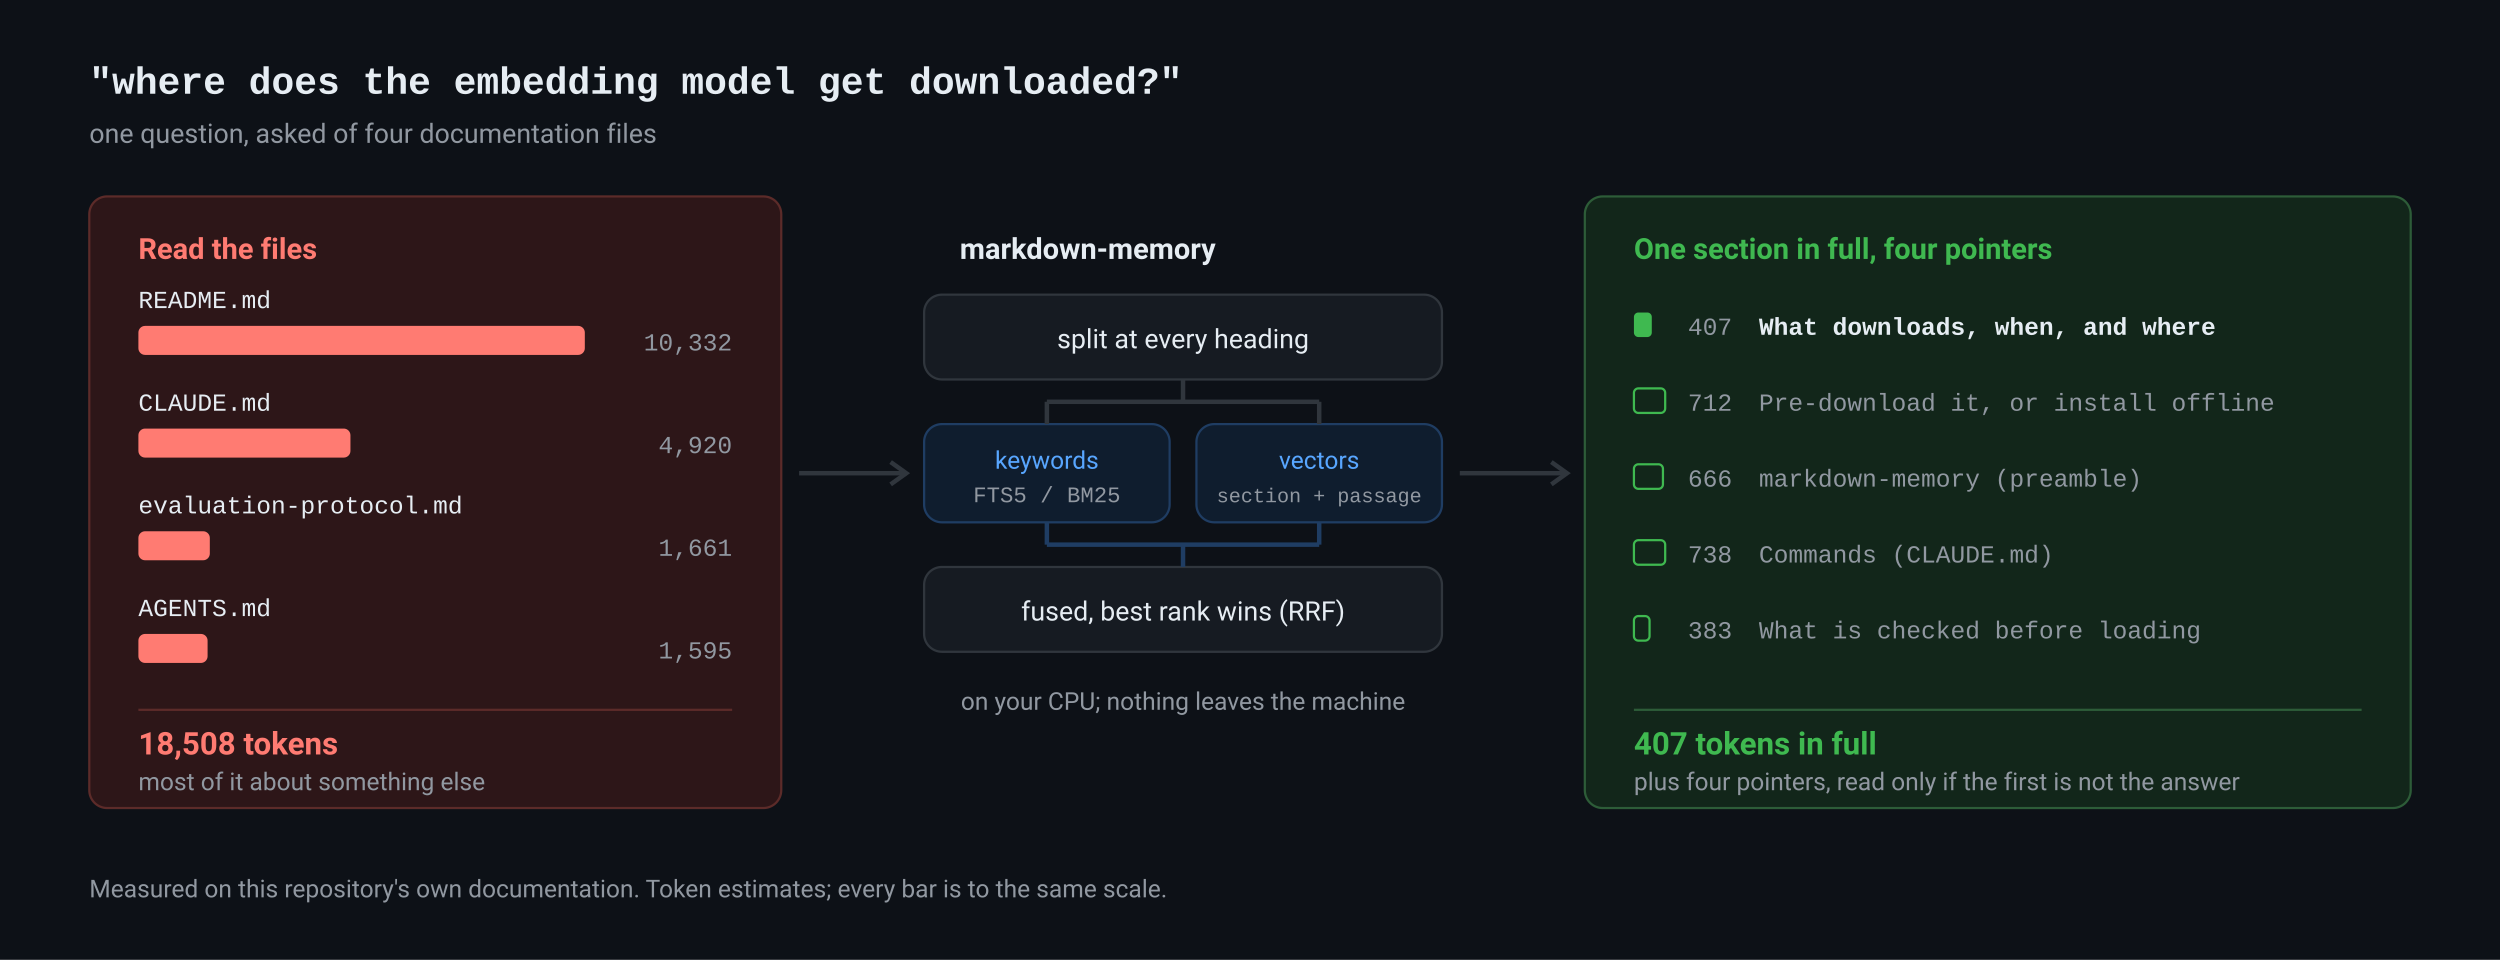
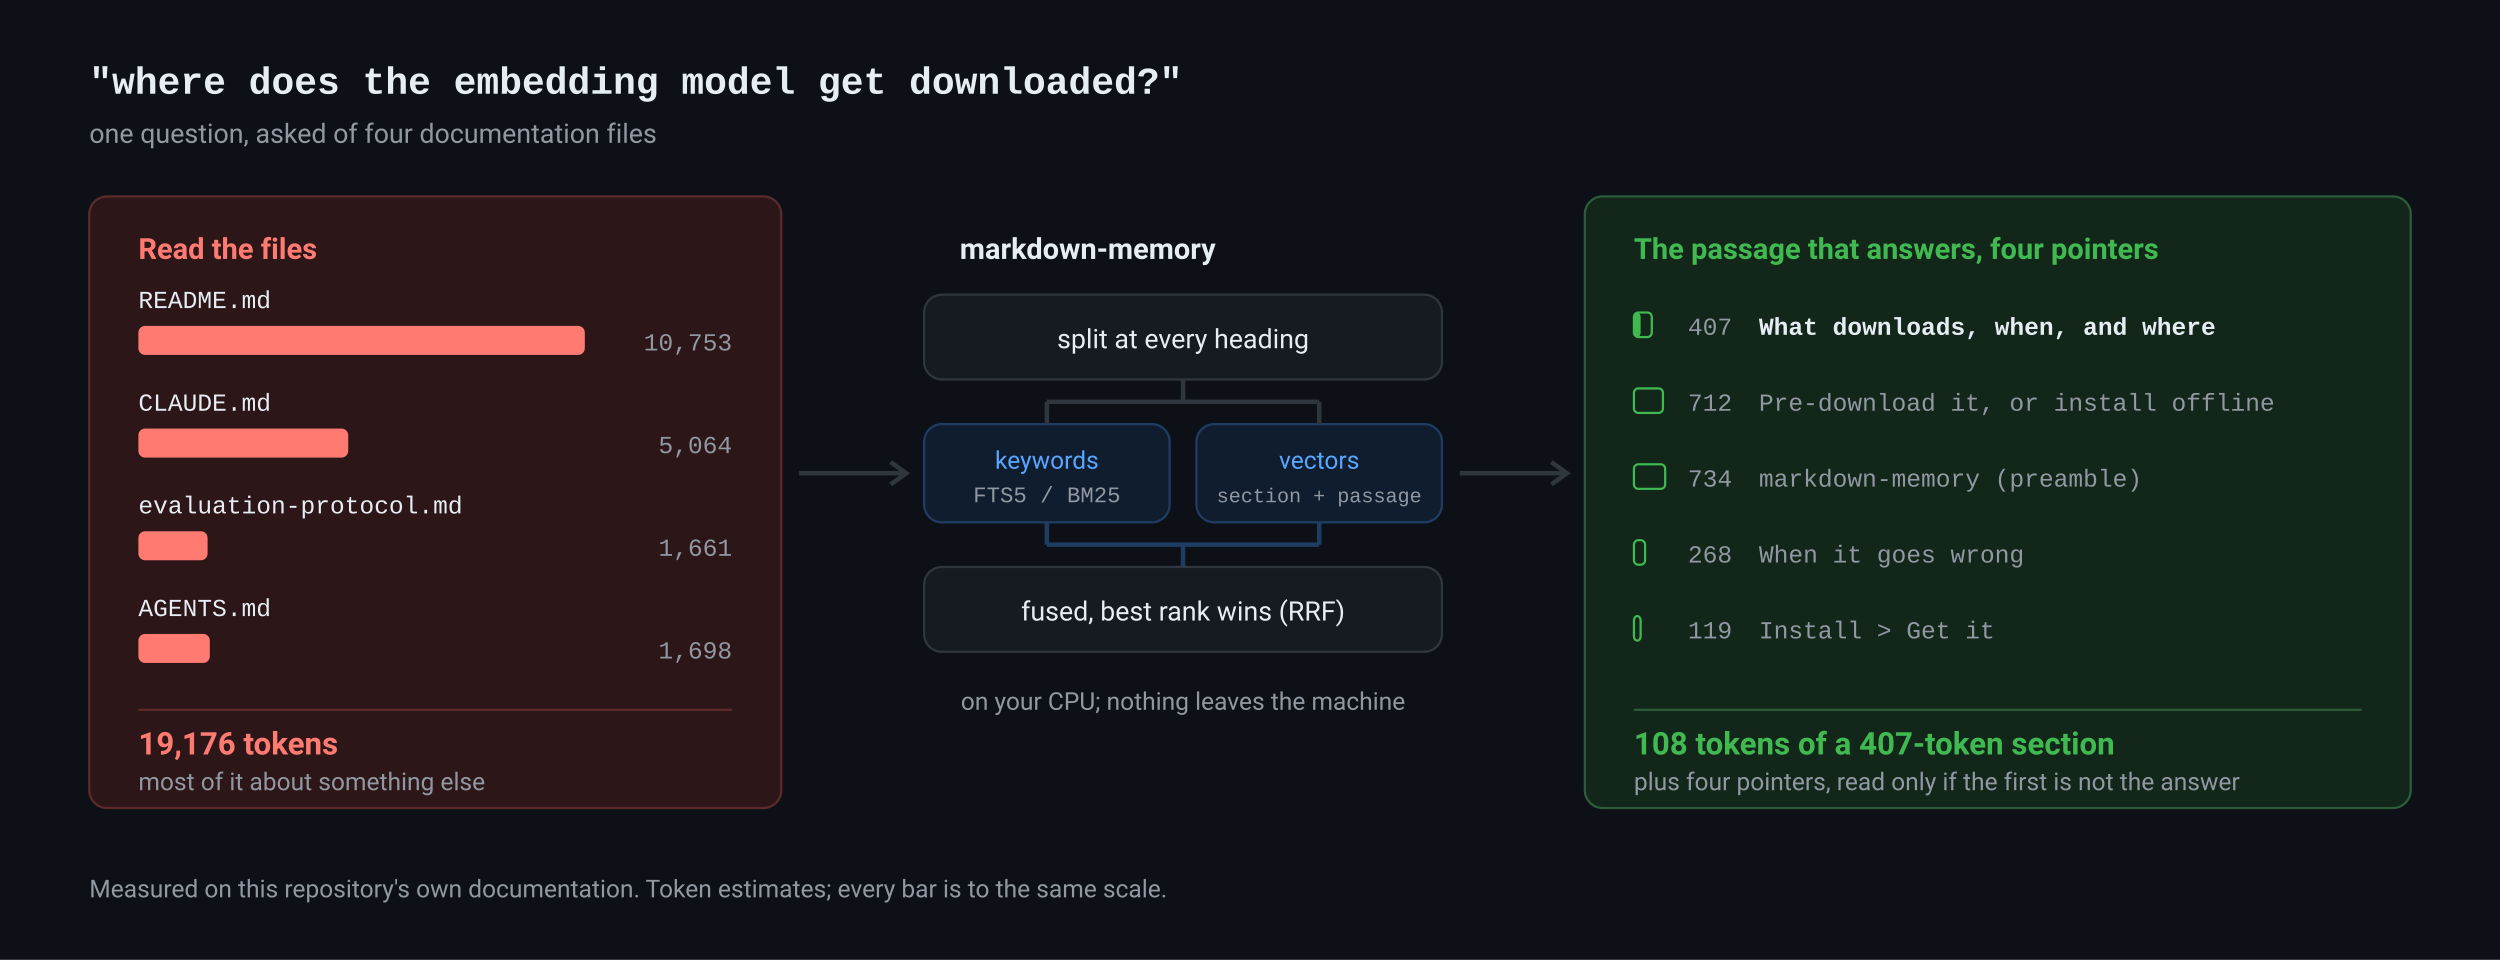
- <svg xmlns="http://www.w3.org/2000/svg" viewBox="0 0 1120 430" width="1120" height="430" role="img" aria-label="One question: reading four whole files costs 18,508 tokens; markdown-memory returns the section that answers in full, 407 tokens, with four pointers to the rest.">
+ <svg xmlns="http://www.w3.org/2000/svg" viewBox="0 0 1120 430" width="1120" height="430" role="img" aria-label="One question: reading four whole files costs 19,176 tokens; markdown-memory returns the passage that answers, 108 tokens of a 407-token section, with four pointers to the rest.">
  <rect width="1120" height="430" fill="#0d1117" />
  <text x="40" y="42" font-family="ui-monospace,SFMono-Regular,Menlo,Consolas,'Liberation Mono',monospace" font-size="17" font-weight="600" fill="#e6edf3" text-anchor="start">"where does the embedding model get downloaded?"</text>
  <text x="40" y="64" font-family="ui-sans-serif,-apple-system,BlinkMacSystemFont,'Segoe UI',Roboto,'Helvetica Neue',Arial,sans-serif" font-size="12" font-weight="400" fill="#9198a1" text-anchor="start">one question, asked of four documentation files</text>
  <rect x="40" y="88" width="310" height="274" rx="8" fill="#2d1618" stroke="#5c2b29" stroke-width="1" />
  <text x="62" y="116" font-family="ui-sans-serif,-apple-system,BlinkMacSystemFont,'Segoe UI',Roboto,'Helvetica Neue',Arial,sans-serif" font-size="13" font-weight="600" fill="#ff7b72" text-anchor="start">Read the files</text>
  <text x="62" y="138" font-family="ui-monospace,SFMono-Regular,Menlo,Consolas,'Liberation Mono',monospace" font-size="11" font-weight="400" fill="#e6edf3" text-anchor="start">README.md</text>
  <rect x="62" y="146" width="200" height="13" rx="3" fill="#ff7b72" stroke="none" stroke-width="1" />
-   <text x="328" y="157" font-family="ui-monospace,SFMono-Regular,Menlo,Consolas,'Liberation Mono',monospace" font-size="11" font-weight="400" fill="#9198a1" text-anchor="end">10,332</text>
+   <text x="328" y="157" font-family="ui-monospace,SFMono-Regular,Menlo,Consolas,'Liberation Mono',monospace" font-size="11" font-weight="400" fill="#9198a1" text-anchor="end">10,753</text>
  <text x="62" y="184" font-family="ui-monospace,SFMono-Regular,Menlo,Consolas,'Liberation Mono',monospace" font-size="11" font-weight="400" fill="#e6edf3" text-anchor="start">CLAUDE.md</text>
-   <rect x="62" y="192" width="95" height="13" rx="3" fill="#ff7b72" stroke="none" stroke-width="1" />
-   <text x="328" y="203" font-family="ui-monospace,SFMono-Regular,Menlo,Consolas,'Liberation Mono',monospace" font-size="11" font-weight="400" fill="#9198a1" text-anchor="end">4,920</text>
+   <rect x="62" y="192" width="94" height="13" rx="3" fill="#ff7b72" stroke="none" stroke-width="1" />
+   <text x="328" y="203" font-family="ui-monospace,SFMono-Regular,Menlo,Consolas,'Liberation Mono',monospace" font-size="11" font-weight="400" fill="#9198a1" text-anchor="end">5,064</text>
  <text x="62" y="230" font-family="ui-monospace,SFMono-Regular,Menlo,Consolas,'Liberation Mono',monospace" font-size="11" font-weight="400" fill="#e6edf3" text-anchor="start">evaluation-protocol.md</text>
-   <rect x="62" y="238" width="32" height="13" rx="3" fill="#ff7b72" stroke="none" stroke-width="1" />
+   <rect x="62" y="238" width="31" height="13" rx="3" fill="#ff7b72" stroke="none" stroke-width="1" />
  <text x="328" y="249" font-family="ui-monospace,SFMono-Regular,Menlo,Consolas,'Liberation Mono',monospace" font-size="11" font-weight="400" fill="#9198a1" text-anchor="end">1,661</text>
  <text x="62" y="276" font-family="ui-monospace,SFMono-Regular,Menlo,Consolas,'Liberation Mono',monospace" font-size="11" font-weight="400" fill="#e6edf3" text-anchor="start">AGENTS.md</text>
-   <rect x="62" y="284" width="31" height="13" rx="3" fill="#ff7b72" stroke="none" stroke-width="1" />
-   <text x="328" y="295" font-family="ui-monospace,SFMono-Regular,Menlo,Consolas,'Liberation Mono',monospace" font-size="11" font-weight="400" fill="#9198a1" text-anchor="end">1,595</text>
+   <rect x="62" y="284" width="32" height="13" rx="3" fill="#ff7b72" stroke="none" stroke-width="1" />
+   <text x="328" y="295" font-family="ui-monospace,SFMono-Regular,Menlo,Consolas,'Liberation Mono',monospace" font-size="11" font-weight="400" fill="#9198a1" text-anchor="end">1,698</text>
  <path d="M62 318 L328 318" stroke="#5c2b29" stroke-width="1" />
-   <text x="62" y="338" font-family="ui-sans-serif,-apple-system,BlinkMacSystemFont,'Segoe UI',Roboto,'Helvetica Neue',Arial,sans-serif" font-size="14" font-weight="600" fill="#ff7b72" text-anchor="start">18,508 tokens</text>
+   <text x="62" y="338" font-family="ui-sans-serif,-apple-system,BlinkMacSystemFont,'Segoe UI',Roboto,'Helvetica Neue',Arial,sans-serif" font-size="14" font-weight="600" fill="#ff7b72" text-anchor="start">19,176 tokens</text>
  <text x="62" y="354" font-family="ui-sans-serif,-apple-system,BlinkMacSystemFont,'Segoe UI',Roboto,'Helvetica Neue',Arial,sans-serif" font-size="11" font-weight="400" fill="#9198a1" text-anchor="start">most of it about something else</text>
  <text x="430" y="116" font-family="ui-sans-serif,-apple-system,BlinkMacSystemFont,'Segoe UI',Roboto,'Helvetica Neue',Arial,sans-serif" font-size="13" font-weight="600" fill="#e6edf3" text-anchor="start">markdown-memory</text>
  <rect x="414" y="132" width="232" height="38" rx="8" fill="#161b22" stroke="#30363d" stroke-width="1" />
  <text x="530" y="156" font-family="ui-sans-serif,-apple-system,BlinkMacSystemFont,'Segoe UI',Roboto,'Helvetica Neue',Arial,sans-serif" font-size="12" font-weight="400" fill="#e6edf3" text-anchor="middle">split at every heading</text>
  <rect x="414" y="190" width="110" height="44" rx="8" fill="#0f1d2e" stroke="#1f3d63" stroke-width="1" />
  <text x="469" y="210" font-family="ui-sans-serif,-apple-system,BlinkMacSystemFont,'Segoe UI',Roboto,'Helvetica Neue',Arial,sans-serif" font-size="11" font-weight="400" fill="#58a6ff" text-anchor="middle">keywords</text>
  <text x="469" y="225" font-family="ui-monospace,SFMono-Regular,Menlo,Consolas,'Liberation Mono',monospace" font-size="10" font-weight="400" fill="#9198a1" text-anchor="middle">FTS5 / BM25</text>
  <rect x="536" y="190" width="110" height="44" rx="8" fill="#0f1d2e" stroke="#1f3d63" stroke-width="1" />
  <text x="591" y="210" font-family="ui-sans-serif,-apple-system,BlinkMacSystemFont,'Segoe UI',Roboto,'Helvetica Neue',Arial,sans-serif" font-size="11" font-weight="400" fill="#58a6ff" text-anchor="middle">vectors</text>
  <text x="591" y="225" font-family="ui-monospace,SFMono-Regular,Menlo,Consolas,'Liberation Mono',monospace" font-size="9" font-weight="400" fill="#9198a1" text-anchor="middle">section + passage</text>
  <rect x="414" y="254" width="232" height="38" rx="8" fill="#161b22" stroke="#30363d" stroke-width="1" />
  <text x="530" y="278" font-family="ui-sans-serif,-apple-system,BlinkMacSystemFont,'Segoe UI',Roboto,'Helvetica Neue',Arial,sans-serif" font-size="12" font-weight="400" fill="#e6edf3" text-anchor="middle">fused, best rank wins (RRF)</text>
  <path d="M530 170 L530 180 M469 180 L591 180 M469 180 L469 190 M591 180 L591 190" stroke="#30363d" stroke-width="2" fill="none" />
  <path d="M469 234 L469 244 M591 234 L591 244 M469 244 L591 244 M530 244 L530 254" stroke="#1f3d63" stroke-width="2" fill="none" />
  <text x="530" y="318" font-family="ui-sans-serif,-apple-system,BlinkMacSystemFont,'Segoe UI',Roboto,'Helvetica Neue',Arial,sans-serif" font-size="11" font-weight="400" fill="#9198a1" text-anchor="middle">on your CPU; nothing leaves the machine</text>
  <path d="M358 212 L406 212" stroke="#30363d" stroke-width="2" fill="none" />
  <path d="M399 207 L406 212 L399 217" fill="none" stroke="#30363d" stroke-width="2" />
  <path d="M654 212 L702 212" stroke="#30363d" stroke-width="2" fill="none" />
  <path d="M695 207 L702 212 L695 217" fill="none" stroke="#30363d" stroke-width="2" />
  <rect x="710" y="88" width="370" height="274" rx="8" fill="#12261a" stroke="#2d5c38" stroke-width="1" />
-   <text x="732" y="116" font-family="ui-sans-serif,-apple-system,BlinkMacSystemFont,'Segoe UI',Roboto,'Helvetica Neue',Arial,sans-serif" font-size="13" font-weight="600" fill="#3fb950" text-anchor="start">One section in full, four pointers</text>
-   <rect x="732" y="140" width="8" height="11" rx="2" fill="#3fb950" stroke="none" stroke-width="1" />
+   <text x="732" y="116" font-family="ui-sans-serif,-apple-system,BlinkMacSystemFont,'Segoe UI',Roboto,'Helvetica Neue',Arial,sans-serif" font-size="13" font-weight="600" fill="#3fb950" text-anchor="start">The passage that answers, four pointers</text>
+   <rect x="732" y="140" width="8" height="11" rx="2" fill="none" stroke="#3fb950" stroke-width="1" />
+   <rect x="732" y="140" width="3" height="11" rx="2" fill="#3fb950" stroke="none" stroke-width="1" />
  <text x="776" y="150" font-family="ui-monospace,SFMono-Regular,Menlo,Consolas,'Liberation Mono',monospace" font-size="11" font-weight="400" fill="#9198a1" text-anchor="end">407</text>
  <text x="788" y="150" font-family="ui-monospace,SFMono-Regular,Menlo,Consolas,'Liberation Mono',monospace" font-size="11" font-weight="600" fill="#e6edf3" text-anchor="start">What downloads, when, and where</text>
-   <rect x="732" y="174" width="14" height="11" rx="2" fill="none" stroke="#3fb950" stroke-width="1" />
+   <rect x="732" y="174" width="13" height="11" rx="2" fill="none" stroke="#3fb950" stroke-width="1" />
  <text x="776" y="184" font-family="ui-monospace,SFMono-Regular,Menlo,Consolas,'Liberation Mono',monospace" font-size="11" font-weight="400" fill="#9198a1" text-anchor="end">712</text>
  <text x="788" y="184" font-family="ui-monospace,SFMono-Regular,Menlo,Consolas,'Liberation Mono',monospace" font-size="11" font-weight="400" fill="#9198a1" text-anchor="start">Pre-download it, or install offline</text>
-   <rect x="732" y="208" width="13" height="11" rx="2" fill="none" stroke="#3fb950" stroke-width="1" />
-   <text x="776" y="218" font-family="ui-monospace,SFMono-Regular,Menlo,Consolas,'Liberation Mono',monospace" font-size="11" font-weight="400" fill="#9198a1" text-anchor="end">666</text>
+   <rect x="732" y="208" width="14" height="11" rx="2" fill="none" stroke="#3fb950" stroke-width="1" />
+   <text x="776" y="218" font-family="ui-monospace,SFMono-Regular,Menlo,Consolas,'Liberation Mono',monospace" font-size="11" font-weight="400" fill="#9198a1" text-anchor="end">734</text>
  <text x="788" y="218" font-family="ui-monospace,SFMono-Regular,Menlo,Consolas,'Liberation Mono',monospace" font-size="11" font-weight="400" fill="#9198a1" text-anchor="start">markdown-memory  (preamble)</text>
-   <rect x="732" y="242" width="14" height="11" rx="2" fill="none" stroke="#3fb950" stroke-width="1" />
-   <text x="776" y="252" font-family="ui-monospace,SFMono-Regular,Menlo,Consolas,'Liberation Mono',monospace" font-size="11" font-weight="400" fill="#9198a1" text-anchor="end">738</text>
-   <text x="788" y="252" font-family="ui-monospace,SFMono-Regular,Menlo,Consolas,'Liberation Mono',monospace" font-size="11" font-weight="400" fill="#9198a1" text-anchor="start">Commands  (CLAUDE.md)</text>
-   <rect x="732" y="276" width="7" height="11" rx="2" fill="none" stroke="#3fb950" stroke-width="1" />
-   <text x="776" y="286" font-family="ui-monospace,SFMono-Regular,Menlo,Consolas,'Liberation Mono',monospace" font-size="11" font-weight="400" fill="#9198a1" text-anchor="end">383</text>
-   <text x="788" y="286" font-family="ui-monospace,SFMono-Regular,Menlo,Consolas,'Liberation Mono',monospace" font-size="11" font-weight="400" fill="#9198a1" text-anchor="start">What is checked before loading</text>
+   <rect x="732" y="242" width="5" height="11" rx="2" fill="none" stroke="#3fb950" stroke-width="1" />
+   <text x="776" y="252" font-family="ui-monospace,SFMono-Regular,Menlo,Consolas,'Liberation Mono',monospace" font-size="11" font-weight="400" fill="#9198a1" text-anchor="end">268</text>
+   <text x="788" y="252" font-family="ui-monospace,SFMono-Regular,Menlo,Consolas,'Liberation Mono',monospace" font-size="11" font-weight="400" fill="#9198a1" text-anchor="start">When it goes wrong</text>
+   <rect x="732" y="276" width="3" height="11" rx="2" fill="none" stroke="#3fb950" stroke-width="1" />
+   <text x="776" y="286" font-family="ui-monospace,SFMono-Regular,Menlo,Consolas,'Liberation Mono',monospace" font-size="11" font-weight="400" fill="#9198a1" text-anchor="end">119</text>
+   <text x="788" y="286" font-family="ui-monospace,SFMono-Regular,Menlo,Consolas,'Liberation Mono',monospace" font-size="11" font-weight="400" fill="#9198a1" text-anchor="start">Install &gt; Get it</text>
  <path d="M732 318 L1058 318" stroke="#2d5c38" stroke-width="1" />
-   <text x="732" y="338" font-family="ui-sans-serif,-apple-system,BlinkMacSystemFont,'Segoe UI',Roboto,'Helvetica Neue',Arial,sans-serif" font-size="14" font-weight="600" fill="#3fb950" text-anchor="start">407 tokens in full</text>
+   <text x="732" y="338" font-family="ui-sans-serif,-apple-system,BlinkMacSystemFont,'Segoe UI',Roboto,'Helvetica Neue',Arial,sans-serif" font-size="14" font-weight="600" fill="#3fb950" text-anchor="start">108 tokens of a 407-token section</text>
  <text x="732" y="354" font-family="ui-sans-serif,-apple-system,BlinkMacSystemFont,'Segoe UI',Roboto,'Helvetica Neue',Arial,sans-serif" font-size="11" font-weight="400" fill="#9198a1" text-anchor="start">plus four pointers, read only if the first is not the answer</text>
  <text x="40" y="402" font-family="ui-sans-serif,-apple-system,BlinkMacSystemFont,'Segoe UI',Roboto,'Helvetica Neue',Arial,sans-serif" font-size="11" font-weight="400" fill="#9198a1" text-anchor="start">Measured on this repository's own documentation. Token estimates; every bar is to the same scale.</text>
</svg>
